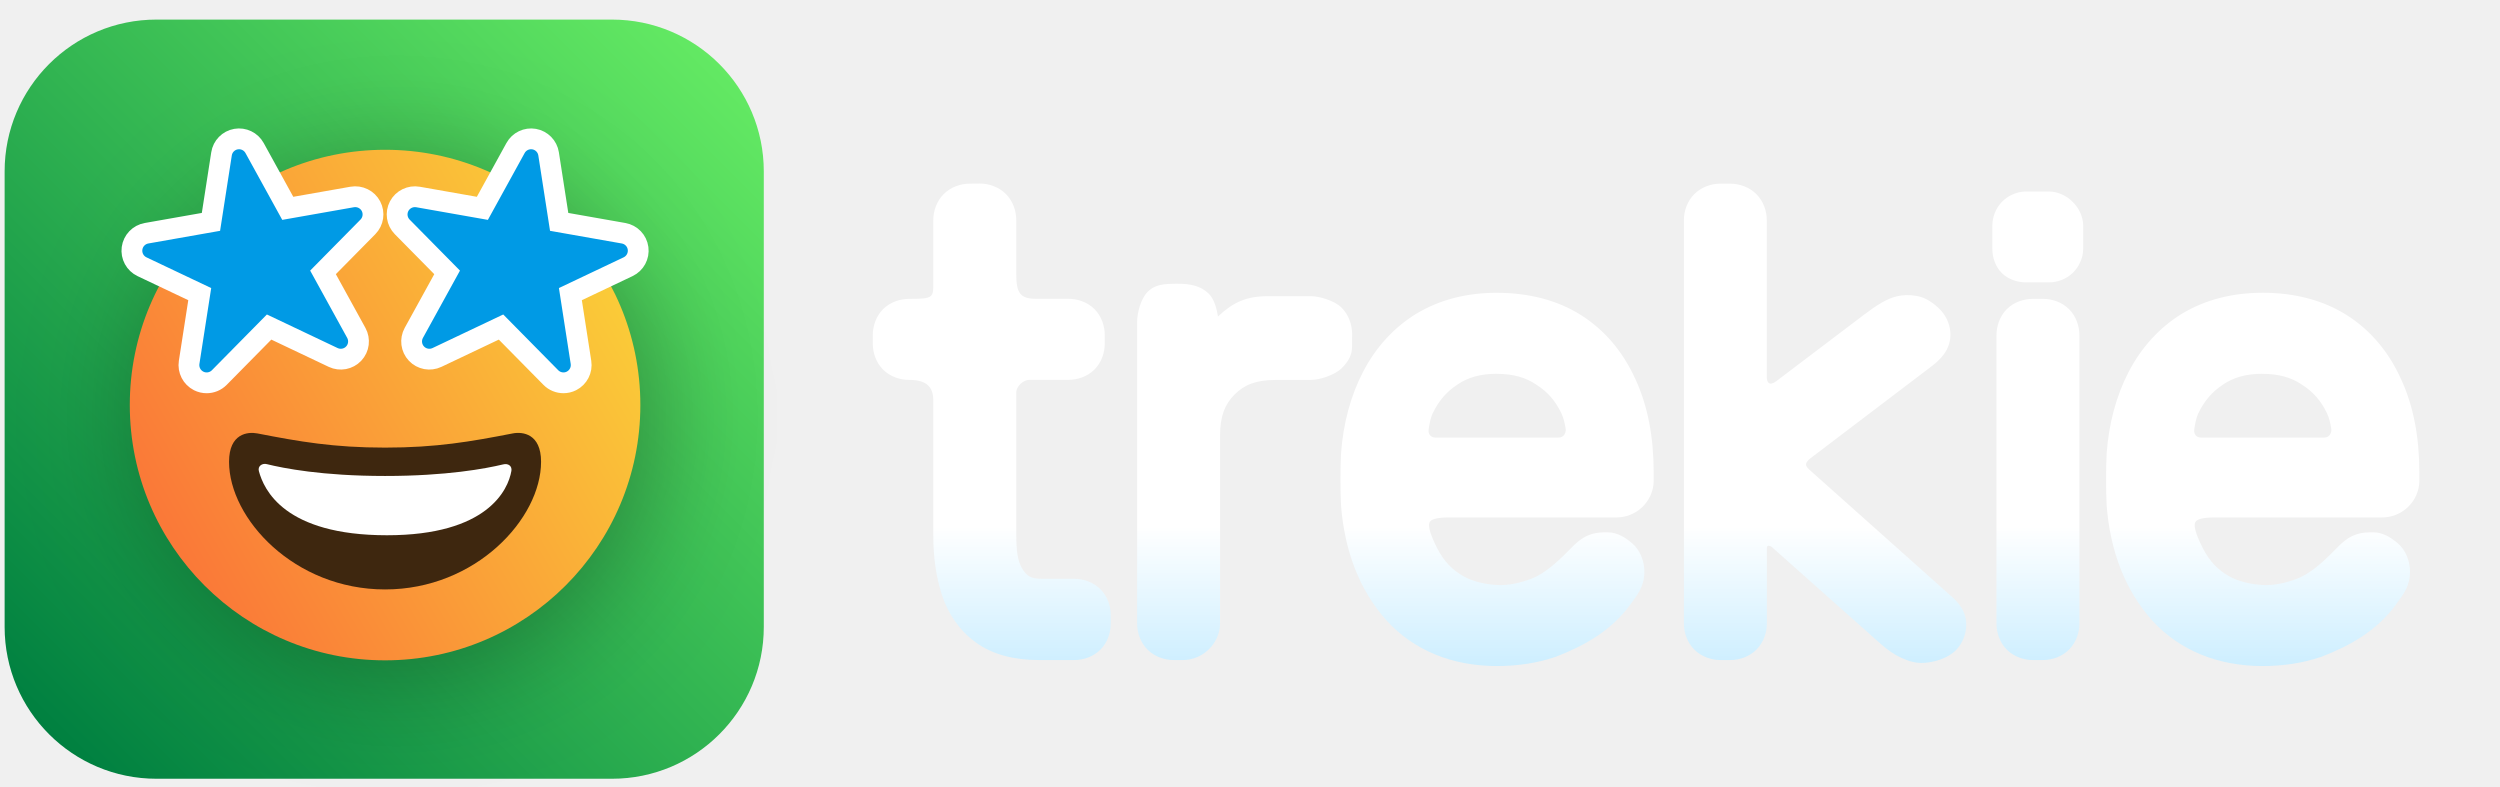
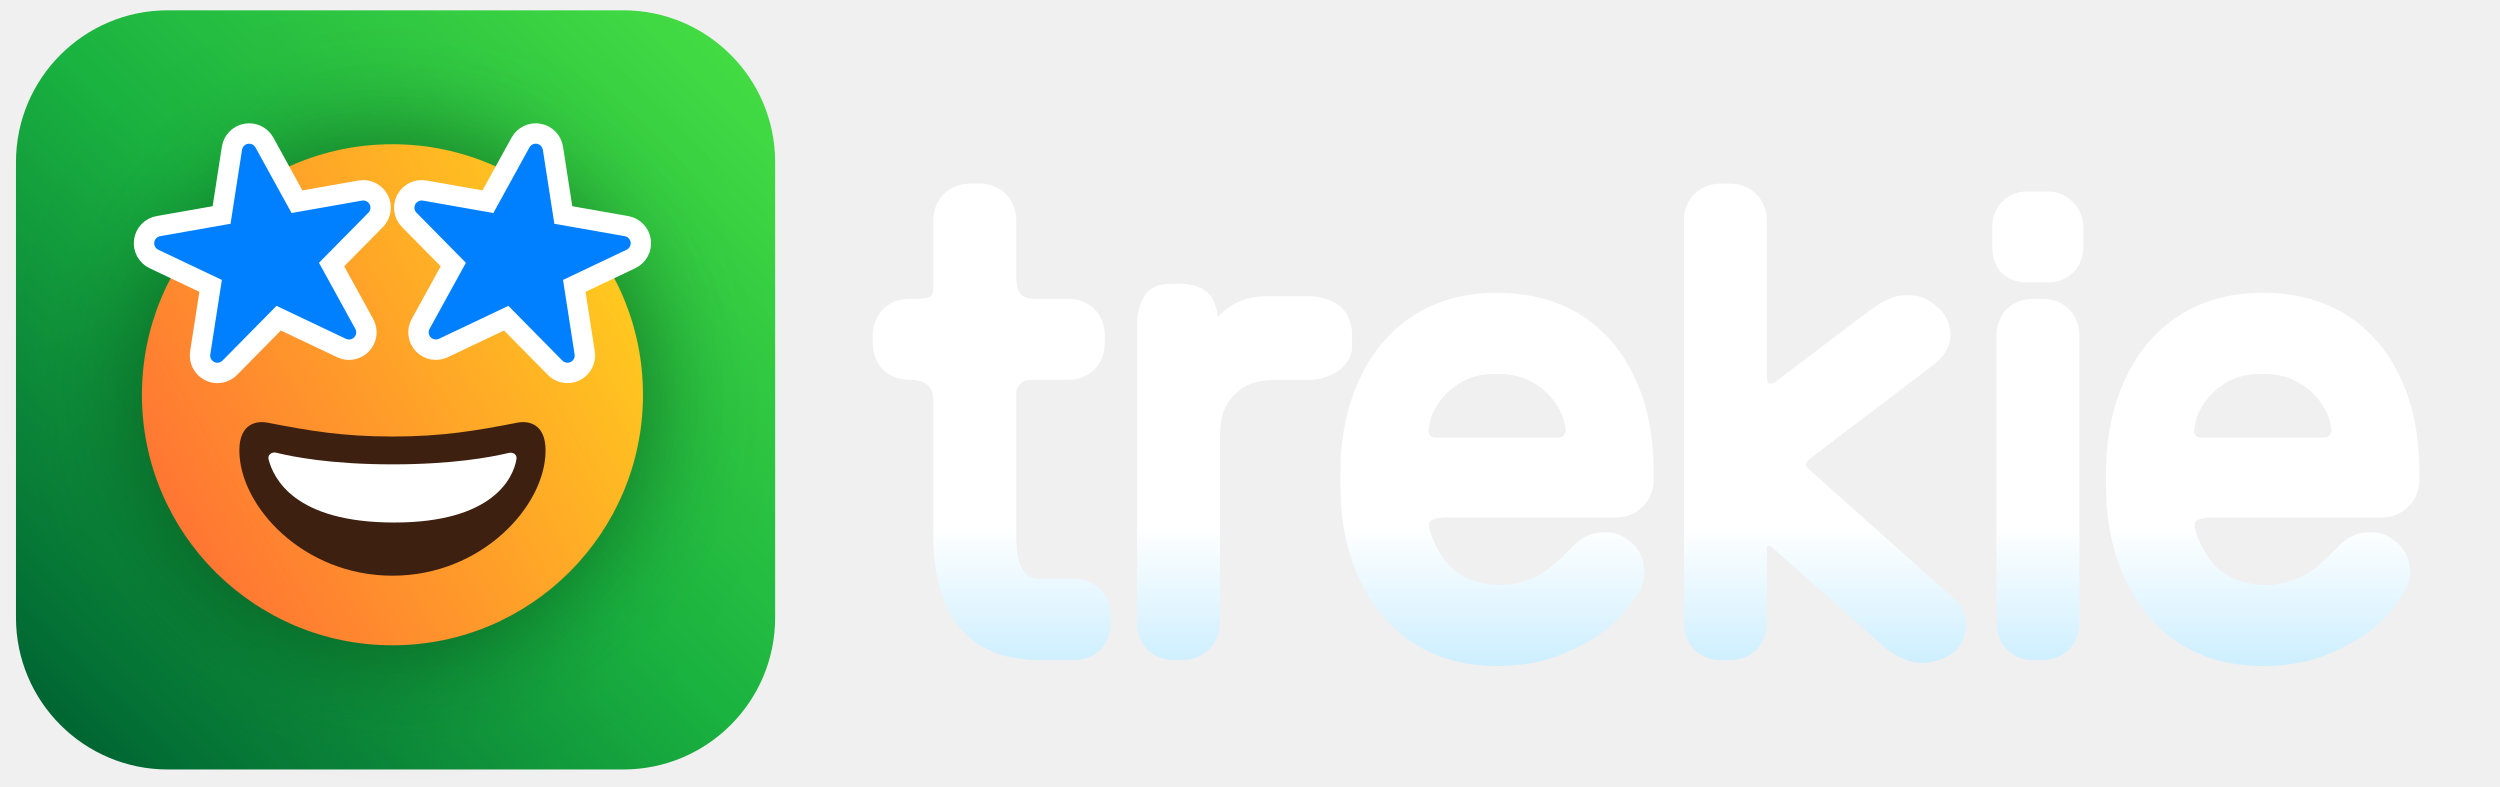
<svg xmlns="http://www.w3.org/2000/svg" xmlns:xlink="http://www.w3.org/1999/xlink" width="823.268" height="259.036" viewBox="0 0 217.823 68.537" version="1.1" id="svg5" xml:space="preserve">
  <defs id="defs2">
+     <linearGradient id="linearGradient31">
+       <stop style="stop-color:#006633;stop-opacity:1;" offset="0" id="stop29" />
+       <stop style="stop-color:#1ab240;stop-opacity:1;" offset="0.5" id="stop30" />
+       <stop style="stop-color:#43db43;stop-opacity:1;" offset="1" id="stop31" />
+     </linearGradient>
    <linearGradient id="linearGradient14">
      <stop style="stop-color:#cceeff;stop-opacity:1;" offset="0" id="stop13" />
      <stop style="stop-color:#ffffff;stop-opacity:1;" offset="0.296" id="stop14" />
    </linearGradient>
-     <linearGradient id="linearGradient118">
-       <stop style="stop-color:#fa7938;stop-opacity:1;" offset="0" id="stop117" />
-       <stop style="stop-color:#faca38;stop-opacity:1;" offset="1" id="stop118" />
-     </linearGradient>
-     <linearGradient id="linearGradient23">
-       <stop style="stop-color:#008040;stop-opacity:1;" offset="0" id="stop22" />
-       <stop style="stop-color:#63e963;stop-opacity:1;" offset="1" id="stop23" />
+     <linearGradient id="linearGradient122">
+       <stop style="stop-color:#ff7733;stop-opacity:1;" offset="0" id="stop121" />
+       <stop style="stop-color:#ffc71f;stop-opacity:1;" offset="1" id="stop122" />
    </linearGradient>
    <style id="style6568">.cls-1{fill:none;}.cls-2{clip-path:url(#clip-path);}</style>
    <style id="style6568-5">.cls-1{fill:none;}.cls-2{clip-path:url(#clip-path);}</style>
    <style id="style6568-9">.cls-1{fill:none;}.cls-2{clip-path:url(#clip-path);}</style>
    <style id="style22571">.cls-1{fill:#84d0f7;}.cls-2{fill:#aa392d;}.cls-3{fill:#7c211a;}.cls-4{fill:#e59973;}.cls-5{fill:#2d2d2d;}.cls-6{opacity:0.2;}.cls-7{opacity:0.3;}</style>
    <style id="style23309">
      .cls-1 {
        fill: none;
      }
    </style>
    <style id="style6568-7">.cls-1{fill:none;}.cls-2{clip-path:url(#clip-path);}</style>
    <style id="style6568-5-5">.cls-1{fill:none;}.cls-2{clip-path:url(#clip-path);}</style>
    <style id="style6568-9-3">.cls-1{fill:none;}.cls-2{clip-path:url(#clip-path);}</style>
    <style id="style22571-5">.cls-1{fill:#84d0f7;}.cls-2{fill:#aa392d;}.cls-3{fill:#7c211a;}.cls-4{fill:#e59973;}.cls-5{fill:#2d2d2d;}.cls-6{opacity:0.2;}.cls-7{opacity:0.3;}</style>
    <style id="style23309-6">
      .cls-1 {
        fill: none;
      }
    </style>
    <style id="style1-9">
      .cls-1 {
        fill: none;
      }
    </style>
    <rect x="223.755" y="162.305" width="120.361" height="58.945" id="rect144" />
-     <linearGradient xlink:href="#linearGradient118" id="linearGradient144" gradientUnits="userSpaceOnUse" gradientTransform="matrix(4.670535,0,0,4.670535,181.9411,604.9098)" x1="11.106" y1="14.468" x2="19.155" y2="9.821" />
-     <linearGradient xlink:href="#linearGradient23" id="linearGradient145" gradientUnits="userSpaceOnUse" gradientTransform="matrix(0.6451905,0,0,0.6451905,89.40023,201.6749)" x1="211.292" y1="762.624" x2="301.672" y2="672.244" />
    <linearGradient xlink:href="#linearGradient14" id="linearGradient148" x1="52.941" y1="46.773" x2="52.941" y2="31.754" gradientUnits="userSpaceOnUse" />
-     <filter style="color-interpolation-filters:sRGB" id="filter106" x="-0.27" y="-0.27" width="1.562" height="1.562">
-       <feFlood result="flood" in="SourceGraphic" flood-opacity="0.302" flood-color="rgb(0,0,0)" id="feFlood105" />
-       <feGaussianBlur result="blur" in="SourceGraphic" stdDeviation="5" id="feGaussianBlur105" />
-       <feOffset result="offset" in="blur" dx="1" dy="1" id="feOffset105" />
-       <feComposite result="comp1" operator="in" in="flood" in2="offset" id="feComposite105" />
-       <feComposite result="comp2" operator="over" in="SourceGraphic" in2="comp1" id="feComposite106" />
+     <filter style="color-interpolation-filters:sRGB" id="filter5-7" x="-0.275" y="-0.275" width="1.55" height="1.55">
+       <feFlood result="flood" in="SourceGraphic" flood-opacity="0.6" flood-color="rgb(0,51,13)" id="feFlood4-5" />
+       <feGaussianBlur result="blur" in="SourceGraphic" stdDeviation="5" id="feGaussianBlur4-3" />
+       <feOffset result="offset" in="blur" dx="0" dy="0" id="feOffset4-5" />
+       <feComposite result="comp1" operator="in" in="flood" in2="offset" id="feComposite4-6" />
+       <feComposite result="comp2" operator="over" in="SourceGraphic" in2="comp1" id="feComposite5-2" />
    </filter>
+     <linearGradient xlink:href="#linearGradient122" id="linearGradient7" gradientUnits="userSpaceOnUse" gradientTransform="matrix(4.583455,0,0,4.583455,183.9296,605.1178)" x1="11.106" y1="14.468" x2="19.155" y2="9.821" />
+     <linearGradient xlink:href="#linearGradient31" id="linearGradient8" gradientUnits="userSpaceOnUse" gradientTransform="matrix(0.6451905,0,0,0.6451905,90.38927,200.8661)" x1="211.292" y1="762.624" x2="301.672" y2="672.244" />
  </defs>
  <g id="layer1" transform="translate(-220.5135,-628.8826)">
-     <rect style="fill:url(#linearGradient145);fill-opacity:1;stroke-width:4.147;stroke-dasharray:none" id="rect134" width="66.146" height="66.146" x="220.916" y="630.589" rx="13.229" ry="13.229" />
-     <path fill="#ffcc4d" d="m 276.307,664.175 c 0,12.285 -9.959,22.243 -22.243,22.243 -12.285,0 -22.243,-9.959 -22.243,-22.243 0,-12.285 9.959,-22.243 22.243,-22.243 12.285,0 22.243,9.959 22.243,22.243" id="path134" style="fill:url(#linearGradient144);fill-opacity:1;stroke:#ffffff;stroke-width:0;stroke-miterlimit:4;stroke-dasharray:none;stroke-opacity:1;filter:url(#filter106)" />
-     <path fill="#664500" d="m 254.063,667.883 c -4.477,0 -7.448,-0.521 -11.122,-1.236 -0.839,-0.162 -2.471,0 -2.471,2.471 0,4.943 5.678,11.122 13.593,11.122 7.914,0 13.593,-6.179 13.593,-11.122 0,-2.471 -1.632,-2.635 -2.471,-2.471 -3.674,0.714 -6.645,1.236 -11.122,1.236 z" id="path135" style="fill:#3e270f;fill-opacity:1;stroke:none;stroke-width:0;stroke-miterlimit:4;stroke-dasharray:none" />
-     <path fill="#ffffff" d="m 243.768,669.324 c 1.422,0.351 4.8,1.03 10.295,1.03 5.356,0 8.777,-0.645 10.264,-1.003 0.483,-0.129 0.815,0.148 0.744,0.562 -0.285,1.657 -2.091,5.606 -10.842,5.606 -8.96,0 -10.732,-3.99 -11.161,-5.591 -0.116,-0.434 0.294,-0.713 0.7,-0.604 z" id="path136" style="stroke-width:0;stroke-miterlimit:4;stroke-dasharray:none" />
-     <path fill="#e95f28" d="m 251.199,646.045 -5.613,0.99 -2.892,-5.256 c -0.319,-0.58 -0.974,-0.89 -1.621,-0.776 -0.651,0.115 -1.158,0.631 -1.259,1.284 l -0.921,5.928 -5.613,0.99 c -0.661,0.116 -1.171,0.649 -1.262,1.315 -0.09,0.666 0.261,1.314 0.869,1.603 l 5.029,2.387 -0.924,5.946 c -0.103,0.662 0.234,1.315 0.832,1.618 0.221,0.111 0.458,0.164 0.695,0.164 0.404,0 0.803,-0.158 1.101,-0.46 l 4.34,-4.401 5.583,2.651 c 0.606,0.287 1.327,0.152 1.787,-0.336 0.46,-0.488 0.551,-1.216 0.229,-1.803 l -2.902,-5.274 3.911,-3.964 c 0.472,-0.478 0.58,-1.207 0.268,-1.803 -0.314,-0.596 -0.98,-0.918 -1.637,-0.803 z m 5.729,0 5.613,0.99 2.892,-5.256 c 0.319,-0.58 0.974,-0.89 1.621,-0.776 0.65,0.115 1.157,0.631 1.258,1.284 l 0.921,5.928 5.613,0.99 c 0.662,0.116 1.173,0.648 1.262,1.314 0.089,0.666 -0.261,1.314 -0.869,1.603 l -5.029,2.387 0.924,5.946 c 0.103,0.662 -0.234,1.315 -0.832,1.618 -0.221,0.111 -0.458,0.164 -0.694,0.164 -0.404,0 -0.803,-0.158 -1.101,-0.46 l -4.34,-4.4 -5.583,2.651 c -0.606,0.287 -1.327,0.152 -1.787,-0.336 -0.46,-0.488 -0.551,-1.216 -0.229,-1.803 l 2.902,-5.273 -3.911,-3.964 c -0.472,-0.478 -0.58,-1.207 -0.268,-1.803 0.315,-0.596 0.981,-0.918 1.639,-0.803 z" id="path137" style="fill:#009ae5;fill-opacity:1;stroke:#ffffff;stroke-width:1.812;stroke-miterlimit:4;stroke-dasharray:none;stroke-opacity:1" />
    <g aria-label="trekie" id="g144" style="font-size:10.583px;line-height:1.25;fill:#21272c;fill-opacity:1;stroke-width:0.265" transform="matrix(2.793953,0,0,2.793953,210.854,556.4949)">
      <g aria-label="trekie" id="g137" style="font-family:Rubik;-inkscape-font-specification:Rubik;fill:#21272c;fill-opacity:1;stroke-width:0.07" />
      <text xml:space="preserve" transform="scale(0.2645833)" id="text137" style="font-size:40px;line-height:1.25;font-family:Rubik;-inkscape-font-specification:Rubik;white-space:pre;shape-inside:url(#rect144);display:inline;fill:#21272c;fill-opacity:1" />
      <path id="path138" style="font-weight:300;-inkscape-font-specification:'Rubik Light';fill:url(#linearGradient148);fill-opacity:1;stroke-width:0.073" d="m 33.697,31.636 c -0.283,0 -0.591,0.106 -0.81,0.325 -0.219,0.219 -0.325,0.527 -0.325,0.81 v 1.928 c 0,0.491 0.017,0.53 -0.756,0.53 -0.27,0 -0.583,0.094 -0.81,0.321 -0.227,0.227 -0.321,0.54 -0.321,0.81 v 0.265 c 0,0.27 0.094,0.583 0.321,0.81 0.227,0.227 0.54,0.321 0.81,0.321 0.54,0 0.756,0.21 0.756,0.644 v 4.218 c 0,0.653 0.084,1.26 0.261,1.819 0.192,0.607 0.553,1.131 1.054,1.498 0.535,0.392 1.215,0.557 1.973,0.557 h 1.115 c 0.283,0 0.591,-0.106 0.81,-0.325 0.227,-0.227 0.321,-0.54 0.321,-0.81 v -0.263 c 3e-6,-0.27 -0.094,-0.583 -0.321,-0.81 -0.219,-0.219 -0.528,-0.325 -0.81,-0.325 h -1.022 c -0.354,0 -0.481,-0.097 -0.623,-0.344 -0.121,-0.219 -0.171,-0.492 -0.171,-1.075 v -4.379 c 0,-0.231 0.245,-0.407 0.405,-0.407 h 1.224 c 0.27,0 0.583,-0.094 0.81,-0.321 0.227,-0.227 0.321,-0.54 0.321,-0.81 v -0.265 c 0,-0.27 -0.094,-0.583 -0.321,-0.81 -0.227,-0.227 -0.54,-0.321 -0.81,-0.321 h -1.006 c -0.509,0 -0.623,-0.186 -0.623,-0.785 v -1.674 c 0,-0.283 -0.105,-0.591 -0.324,-0.81 -0.213,-0.213 -0.521,-0.325 -0.806,-0.325 z m 23.404,0 c -0.285,-5.3e-5 -0.593,0.112 -0.806,0.325 -0.219,0.219 -0.325,0.527 -0.325,0.81 v 12.586 c -3e-6,0.283 0.106,0.591 0.325,0.81 0.213,0.213 0.521,0.325 0.806,0.325 h 0.321 c 0.283,0 0.591,-0.106 0.81,-0.325 0.219,-0.219 0.325,-0.527 0.325,-0.81 v -2.369 c 0,-0.079 0.096,-0.084 0.195,0.016 l 3.357,2.986 c 0.204,0.182 0.426,0.336 0.638,0.431 0.184,0.083 0.42,0.18 0.722,0.159 0.296,-0.021 0.712,-0.127 0.98,-0.392 0.21,-0.208 0.325,-0.515 0.325,-0.792 8e-6,-0.459 -0.265,-0.71 -0.476,-0.905 -0.004,-0.003 -0.008,-0.005 -0.012,-0.008 l -0.002,-0.002 -4.413,-3.935 c -0.13,-0.13 -0.122,-0.187 0.01,-0.319 l 3.848,-2.922 c 0.158,-0.12 0.334,-0.296 0.444,-0.501 v -3.7e-4 -5.55e-4 -5.55e-4 -5.55e-4 -3.7e-4 -5.55e-4 -5.55e-4 -5.55e-4 c 0.217,-0.431 0.088,-0.927 -0.211,-1.233 v -5.54e-4 -5.55e-4 -5.55e-4 -3.7e-4 c -0.187,-0.187 -0.434,-0.376 -0.73,-0.427 -0.479,-0.083 -0.803,0.041 -1.098,0.211 -0.199,0.115 -0.384,0.251 -0.522,0.357 v -0.002 l -2.752,2.085 c -5e-6,6.73e-4 -5e-6,0.001 0,0.002 -0.243,0.177 -0.306,0.033 -0.306,-0.139 v -4.88 c 0,-0.283 -0.106,-0.591 -0.325,-0.81 -0.219,-0.219 -0.527,-0.325 -0.81,-0.325 z m 9.496,0.246 c -0.257,0.008 -0.54,0.136 -0.723,0.336 -0.19,0.201 -0.285,0.481 -0.285,0.719 v 0.744 c 3e-6,0.246 0.09,0.538 0.292,0.74 0.202,0.202 0.495,0.293 0.741,0.293 h 0.744 c 0.239,2e-6 0.517,-0.095 0.719,-0.285 0.206,-0.189 0.336,-0.484 0.336,-0.748 v -0.744 c 0,-0.257 -0.128,-0.54 -0.325,-0.73 -0.19,-0.197 -0.473,-0.325 -0.73,-0.325 h -0.744 c -0.008,0 -0.016,-2.52e-4 -0.025,0 z m -26.406,2.875 c -0.435,0.002 -0.717,0.014 -0.958,0.268 -0.204,0.216 -0.315,0.645 -0.315,0.923 v 9.409 c 0,0.283 0.106,0.591 0.325,0.81 0.219,0.219 0.527,0.325 0.81,0.325 h 0.3 c 0.278,0 0.569,-0.113 0.784,-0.317 0.228,-0.21 0.367,-0.52 0.367,-0.817 v -5.858 c 0,-0.619 0.155,-0.99 0.454,-1.289 0.301,-0.301 0.666,-0.454 1.285,-0.454 h 1.089 c 0.143,0 0.337,-0.04 0.495,-0.099 0.169,-0.063 0.349,-0.144 0.471,-0.267 0.226,-0.226 0.323,-0.423 0.323,-0.678 0,-0.106 0.003,-0.296 0.002,-0.396 -0.003,-0.283 -0.106,-0.591 -0.325,-0.81 -0.123,-0.123 -0.296,-0.206 -0.471,-0.267 -0.176,-0.06 -0.353,-0.095 -0.495,-0.095 h -1.333 c -0.668,0 -1.084,0.187 -1.56,0.634 -10e-4,-0.006 -10e-4,-0.007 -0.002,-0.014 -0.03,-0.173 -0.091,-0.505 -0.286,-0.699 -0.244,-0.244 -0.584,-0.31 -0.96,-0.308 z m 9.943,0.282 c -0.923,0 -1.771,0.211 -2.497,0.647 0.004,-0.002 -1.62e-4,-9.31e-4 -0.01,0.004 a 0.133,0.133 0 0 0 -0.006,0.004 c -0.703,0.434 -1.263,1.051 -1.656,1.809 -0.39,0.751 -0.619,1.609 -0.688,2.548 a 0.133,0.133 0 0 0 0,0.01 c -2e-6,0.001 -2e-6,0.002 0,0.004 -0.014,0.221 -0.017,0.532 -0.017,0.795 0,0.263 0.003,0.575 0.017,0.796 -1.3e-5,0.003 -10e-6,0.003 0,0.006 7.5e-5,10e-4 -6.7e-5,0.003 0,0.004 a 0.133,0.133 0 0 0 0,0.005 c 0.11,1.418 0.575,2.639 1.409,3.575 a 0.133,0.133 0 0 0 0.004,0.004 c 0.855,0.945 2.064,1.429 3.444,1.429 0.66,0 1.271,-0.094 1.834,-0.286 a 0.133,0.133 0 0 0 0.006,-0.002 c 0.903,-0.349 1.731,-0.813 2.331,-1.636 a 0.133,0.133 0 0 0 0,-1.85e-4 0.133,0.133 0 0 0 0,-1.85e-4 0.133,0.133 0 0 0 0,-1.85e-4 0.133,0.133 0 0 0 0,-1.85e-4 0.133,0.133 0 0 0 0,-1.85e-4 0.133,0.133 0 0 0 0,-1.85e-4 0.133,0.133 0 0 0 0,-1.85e-4 0.133,0.133 0 0 0 0,-1.85e-4 0.133,0.133 0 0 0 0,-1.85e-4 0.133,0.133 0 0 0 0,-1.85e-4 0.133,0.133 0 0 0 0,-1.85e-4 c 0.211,-0.298 0.432,-0.541 0.432,-1.022 0,-0.319 -0.129,-0.666 -0.381,-0.88 -0.194,-0.164 -0.45,-0.342 -0.769,-0.342 -0.33,0 -0.634,0.016 -1.02,0.379 a 0.133,0.133 0 0 0 -0.004,0.002 c -0.432,0.433 -0.847,0.876 -1.376,1.076 -0.337,0.126 -0.698,0.205 -1.044,0.186 -0.409,-0.023 -0.833,-0.123 -1.16,-0.34 -0.347,-0.231 -0.571,-0.502 -0.786,-0.968 -0.086,-0.185 -0.141,-0.334 -0.163,-0.445 -0.022,-0.11 -0.011,-0.173 0.01,-0.211 0.022,-0.038 0.064,-0.072 0.164,-0.1 0.1,-0.028 0.25,-0.043 0.448,-0.043 h 5.22 c 0.267,0 0.565,-0.105 0.783,-0.311 0.229,-0.211 0.368,-0.522 0.368,-0.82 v -0.282 c 0,-1.083 -0.18,-2.058 -0.57,-2.901 l -0.002,-0.002 C 54.077,36.89 53.504,36.205 52.765,35.737 52.017,35.264 51.123,35.04 50.135,35.04 Z m 23.876,0 c -0.923,0 -1.771,0.211 -2.497,0.647 0.004,-0.002 -1.61e-4,-9.31e-4 -0.01,0.004 a 0.133,0.133 0 0 0 -0.006,0.004 c -0.703,0.434 -1.262,1.051 -1.656,1.809 -0.39,0.751 -0.619,1.609 -0.688,2.548 a 0.133,0.133 0 0 0 0,0.01 c -3e-6,0.001 -3e-6,0.002 0,0.004 -0.014,0.221 -0.017,0.532 -0.017,0.795 0,0.263 0.003,0.575 0.017,0.796 -1.4e-5,0.003 -1.2e-5,0.003 0,0.006 7.4e-5,10e-4 -6.8e-5,0.003 0,0.004 a 0.133,0.133 0 0 0 0,0.005 c 0.11,1.418 0.575,2.639 1.409,3.575 a 0.133,0.133 0 0 0 0.004,0.004 c 0.855,0.945 2.064,1.429 3.444,1.429 0.66,0 1.271,-0.094 1.834,-0.286 a 0.133,0.133 0 0 0 0.006,-0.002 c 0.903,-0.349 1.731,-0.813 2.331,-1.636 a 0.133,0.133 0 0 0 0,-1.85e-4 0.133,0.133 0 0 0 0,-1.85e-4 0.133,0.133 0 0 0 0,-1.85e-4 0.133,0.133 0 0 0 0,-1.85e-4 0.133,0.133 0 0 0 0,-1.85e-4 0.133,0.133 0 0 0 0,-1.85e-4 0.133,0.133 0 0 0 0,-1.85e-4 0.133,0.133 0 0 0 0,-1.85e-4 0.133,0.133 0 0 0 0,-1.85e-4 0.133,0.133 0 0 0 0,-1.85e-4 0.133,0.133 0 0 0 0,-1.85e-4 c 0.211,-0.298 0.432,-0.541 0.432,-1.022 0,-0.319 -0.129,-0.666 -0.381,-0.88 -0.194,-0.164 -0.45,-0.342 -0.769,-0.342 -0.33,0 -0.634,0.016 -1.02,0.379 a 0.133,0.133 0 0 0 -0.003,0.002 c -0.432,0.433 -0.847,0.876 -1.376,1.076 -0.337,0.126 -0.697,0.205 -1.044,0.186 -0.409,-0.023 -0.833,-0.123 -1.16,-0.34 -0.347,-0.231 -0.571,-0.502 -0.786,-0.968 -0.086,-0.185 -0.14,-0.334 -0.163,-0.445 -0.022,-0.11 -0.012,-0.173 0.01,-0.211 0.022,-0.038 0.064,-0.072 0.164,-0.1 0.1,-0.028 0.25,-0.043 0.448,-0.043 h 5.22 c 0.267,0 0.565,-0.105 0.783,-0.311 0.229,-0.211 0.368,-0.522 0.368,-0.82 v -0.282 c 0,-1.083 -0.18,-2.058 -0.57,-2.901 l -0.002,-0.002 c -0.377,-0.84 -0.95,-1.525 -1.69,-1.993 -0.748,-0.473 -1.642,-0.698 -2.63,-0.698 z m -7.161,0.19 c -0.27,0 -0.583,0.094 -0.81,0.321 -0.227,0.227 -0.321,0.54 -0.321,0.81 v 8.997 c 0,0.27 0.094,0.583 0.321,0.81 0.219,0.219 0.527,0.325 0.81,0.325 h 0.321 c 0.283,0 0.591,-0.106 0.81,-0.325 0.226,-0.226 0.323,-0.539 0.323,-0.81 v -8.997 c 0,-0.27 -0.096,-0.583 -0.323,-0.81 -0.227,-0.227 -0.54,-0.321 -0.81,-0.321 z m -16.715,2.338 1.85e-4,1.85e-4 c 0.517,0 0.9,0.114 1.227,0.333 a 0.133,0.133 0 0 0 0.002,0.002 c 0.011,0.007 0.011,0.008 0.006,0.004 a 0.133,0.133 0 0 0 0.004,0.002 c 0.345,0.22 0.591,0.5 0.778,0.894 0.065,0.137 0.104,0.303 0.132,0.483 a 0.133,0.133 0 0 0 0.002,0.015 c 0.003,0.01 -8.09e-4,0.095 -0.038,0.153 -0.038,0.059 -0.088,0.102 -0.199,0.102 H 48.229 c -0.162,0 -0.237,-0.113 -0.22,-0.251 0.026,-0.188 0.061,-0.361 0.124,-0.503 a 0.133,0.133 0 0 0 0.004,-0.004 c 0.189,-0.395 0.435,-0.674 0.767,-0.893 a 0.133,0.133 0 0 0 0.012,-0.01 c 0.326,-0.215 0.706,-0.329 1.219,-0.329 z m 23.876,0 v 1.85e-4 c 0.517,0 0.9,0.114 1.227,0.333 a 0.133,0.133 0 0 0 0.002,0.002 c 0.011,0.007 0.011,0.008 0.006,0.004 a 0.133,0.133 0 0 0 0.004,0.002 c 0.345,0.22 0.591,0.5 0.778,0.894 0.065,0.137 0.104,0.303 0.132,0.483 a 0.133,0.133 0 0 0 0.002,0.015 c 0.003,0.01 -8.07e-4,0.095 -0.038,0.153 -0.038,0.059 -0.088,0.102 -0.199,0.102 h -3.819 c -0.162,0 -0.237,-0.113 -0.22,-0.251 0.026,-0.188 0.061,-0.361 0.124,-0.503 a 0.133,0.133 0 0 0 0.004,-0.004 c 0.189,-0.395 0.434,-0.674 0.767,-0.893 a 0.133,0.133 0 0 0 0.012,-0.01 c 0.326,-0.215 0.707,-0.329 1.22,-0.329 z" />
    </g>
+     <rect style="fill:url(#linearGradient8);fill-opacity:1;stroke-width:4.147" id="rect3" width="66.146" height="66.146" x="221.905" y="629.781" rx="13.229" ry="13.229" />
+     <path fill="#ffcc4d" d="m 276.536,663.278 c 0,12.056 -9.773,21.829 -21.829,21.829 -12.056,0 -21.829,-9.773 -21.829,-21.829 0,-12.056 9.773,-21.829 21.829,-21.829 12.056,0 21.829,9.773 21.829,21.829" id="path3" style="fill:url(#linearGradient7);fill-opacity:1;stroke:#ffffff;stroke-width:0;stroke-miterlimit:4;stroke-dasharray:none;stroke-opacity:1;filter:url(#filter5-7)" />
+     <path fill="#664500" d="m 254.707,666.917 c -4.394,0 -7.309,-0.512 -10.914,-1.213 -0.823,-0.159 -2.425,0 -2.425,2.425 0,4.851 5.572,10.914 13.34,10.914 7.766,0 13.34,-6.064 13.34,-10.914 0,-2.425 -1.602,-2.585 -2.425,-2.425 -3.605,0.701 -6.521,1.213 -10.914,1.213 z" id="path4" style="fill:#3d200f;fill-opacity:1;stroke:none;stroke-width:0;stroke-miterlimit:4;stroke-dasharray:none" />
+     <path fill="#ffffff" d="m 244.604,668.331 c 1.396,0.345 4.71,1.011 10.103,1.011 5.256,0 8.613,-0.633 10.073,-0.984 0.474,-0.127 0.8,0.145 0.73,0.551 -0.28,1.626 -2.052,5.501 -10.64,5.501 -8.793,0 -10.532,-3.916 -10.953,-5.487 -0.114,-0.426 0.288,-0.699 0.687,-0.593 z" id="path5" style="stroke-width:0;stroke-miterlimit:4;stroke-dasharray:none" />
+     <path fill="#e95f28" d="m 251.896,645.486 -5.508,0.971 -2.838,-5.158 c -0.313,-0.569 -0.956,-0.873 -1.591,-0.762 -0.639,0.113 -1.136,0.62 -1.236,1.26 l -0.903,5.817 -5.508,0.971 c -0.649,0.114 -1.15,0.637 -1.238,1.29 -0.088,0.654 0.256,1.289 0.853,1.573 l 4.936,2.343 -0.907,5.836 c -0.101,0.65 0.229,1.29 0.816,1.587 0.217,0.109 0.45,0.161 0.682,0.161 0.397,0 0.788,-0.155 1.081,-0.451 l 4.259,-4.318 5.479,2.601 c 0.594,0.281 1.302,0.149 1.754,-0.33 0.451,-0.479 0.541,-1.193 0.224,-1.769 l -2.847,-5.176 3.838,-3.89 c 0.463,-0.469 0.569,-1.185 0.263,-1.769 -0.308,-0.585 -0.962,-0.901 -1.607,-0.788 z m 5.622,0 5.508,0.971 2.838,-5.158 c 0.313,-0.569 0.956,-0.873 1.591,-0.762 0.638,0.113 1.135,0.62 1.235,1.26 l 0.903,5.817 5.508,0.971 c 0.65,0.114 1.151,0.635 1.238,1.289 0.087,0.654 -0.256,1.289 -0.853,1.573 l -4.936,2.343 0.907,5.836 c 0.101,0.65 -0.229,1.29 -0.816,1.587 -0.217,0.109 -0.45,0.161 -0.682,0.161 -0.397,0 -0.788,-0.155 -1.081,-0.451 l -4.259,-4.318 -5.479,2.601 c -0.594,0.281 -1.302,0.149 -1.754,-0.33 -0.451,-0.479 -0.541,-1.193 -0.224,-1.769 l 2.847,-5.175 -3.838,-3.89 c -0.463,-0.469 -0.569,-1.185 -0.263,-1.769 0.309,-0.585 0.963,-0.901 1.608,-0.788 z" id="path6" style="fill:#0080ff;fill-opacity:1;stroke:#ffffff;stroke-width:1.778;stroke-miterlimit:4;stroke-dasharray:none;stroke-opacity:1" />
  </g>
  <style type="text/css" id="style1941">
	.st0{fill:none;stroke:#000000;stroke-width:2;stroke-linecap:round;stroke-linejoin:round;stroke-miterlimit:10;}
</style>
  <style type="text/css" id="style1941-0">
	.st0{fill:none;stroke:#000000;stroke-width:2;stroke-linecap:round;stroke-linejoin:round;stroke-miterlimit:10;}
</style>
  <style type="text/css" id="style1941-7">
	.st0{fill:none;stroke:#000000;stroke-width:2;stroke-linecap:round;stroke-linejoin:round;stroke-miterlimit:10;}
</style>
  <style type="text/css" id="style22485">
	.st0{fill:none;stroke:#6C3DB7;stroke-width:4;stroke-linecap:round;stroke-linejoin:round;stroke-miterlimit:10;}
	.st1{fill:none;stroke:#1F992A;stroke-width:4;stroke-linecap:round;stroke-linejoin:round;stroke-miterlimit:10;}
	.st2{fill:none;stroke:#6A83BA;stroke-width:4;stroke-linecap:round;stroke-linejoin:round;stroke-miterlimit:10;}
	.st3{fill:#8A8AFF;stroke:#8A8AFF;stroke-width:2;stroke-linecap:round;stroke-linejoin:round;stroke-miterlimit:10;}
	.st4{fill:#6C3DB7;stroke:#6C3DB7;stroke-width:2;stroke-linecap:round;stroke-linejoin:round;stroke-miterlimit:10;}
	.st5{fill:#A576FF;stroke:#A576FF;stroke-width:2;stroke-linecap:round;stroke-linejoin:round;stroke-miterlimit:10;}
	.st6{fill:#F2BB41;stroke:#F2BB41;stroke-width:2;stroke-linecap:round;stroke-linejoin:round;stroke-miterlimit:10;}
	.st7{fill:#E08838;stroke:#E08838;stroke-width:2;stroke-linecap:round;stroke-linejoin:round;stroke-miterlimit:10;}
	.st8{fill:#1F992A;stroke:#1F992A;stroke-width:2;stroke-linecap:round;stroke-linejoin:round;stroke-miterlimit:10;}
	.st9{fill:#5EC11E;stroke:#5EC11E;stroke-width:2;stroke-linecap:round;stroke-linejoin:round;stroke-miterlimit:10;}
	.st10{fill:#E3FAFF;stroke:#E3FAFF;stroke-width:2;stroke-linecap:round;stroke-linejoin:round;stroke-miterlimit:10;}
	.st11{fill:#FF5093;stroke:#FF5093;stroke-width:2;stroke-linecap:round;stroke-linejoin:round;stroke-miterlimit:10;}
	.st12{fill:#B7257F;stroke:#B7257F;stroke-width:2;stroke-linecap:round;stroke-linejoin:round;stroke-miterlimit:10;}
	.st13{fill:#5189E5;stroke:#5189E5;stroke-width:2;stroke-linecap:round;stroke-linejoin:round;stroke-miterlimit:10;}
	.st14{fill:#6EBAFF;stroke:#6EBAFF;stroke-width:2;stroke-linecap:round;stroke-linejoin:round;stroke-miterlimit:10;}
	.st15{fill:#EDD977;stroke:#EDD977;stroke-width:2;stroke-linecap:round;stroke-linejoin:round;stroke-miterlimit:10;}
	.st16{fill:#8C43FF;stroke:#8C43FF;stroke-width:2;stroke-linecap:round;stroke-linejoin:round;stroke-miterlimit:10;}
	.st17{fill:#5252BA;stroke:#5252BA;stroke-width:2;stroke-linecap:round;stroke-linejoin:round;stroke-miterlimit:10;}
	.st18{fill:none;stroke:#E3FAFF;stroke-width:4;stroke-linecap:round;stroke-linejoin:round;stroke-miterlimit:10;}
	.st19{fill:#354C75;stroke:#354C75;stroke-width:2;stroke-linecap:round;stroke-linejoin:round;stroke-miterlimit:10;}
</style>
  <style type="text/css" id="style23106">
	.st0{fill:none;stroke:#000000;stroke-width:2;stroke-linecap:round;stroke-linejoin:round;stroke-miterlimit:10;}
	.st1{fill:none;stroke:#000000;stroke-width:2;stroke-linejoin:round;stroke-miterlimit:10;}
</style>
  <style type="text/css" id="style1941-1">
	.st0{fill:none;stroke:#000000;stroke-width:2;stroke-linecap:round;stroke-linejoin:round;stroke-miterlimit:10;}
</style>
  <style type="text/css" id="style1941-0-8">
	.st0{fill:none;stroke:#000000;stroke-width:2;stroke-linecap:round;stroke-linejoin:round;stroke-miterlimit:10;}
</style>
  <style type="text/css" id="style1941-7-7">
	.st0{fill:none;stroke:#000000;stroke-width:2;stroke-linecap:round;stroke-linejoin:round;stroke-miterlimit:10;}
</style>
  <style type="text/css" id="style22485-9">
	.st0{fill:none;stroke:#6C3DB7;stroke-width:4;stroke-linecap:round;stroke-linejoin:round;stroke-miterlimit:10;}
	.st1{fill:none;stroke:#1F992A;stroke-width:4;stroke-linecap:round;stroke-linejoin:round;stroke-miterlimit:10;}
	.st2{fill:none;stroke:#6A83BA;stroke-width:4;stroke-linecap:round;stroke-linejoin:round;stroke-miterlimit:10;}
	.st3{fill:#8A8AFF;stroke:#8A8AFF;stroke-width:2;stroke-linecap:round;stroke-linejoin:round;stroke-miterlimit:10;}
	.st4{fill:#6C3DB7;stroke:#6C3DB7;stroke-width:2;stroke-linecap:round;stroke-linejoin:round;stroke-miterlimit:10;}
	.st5{fill:#A576FF;stroke:#A576FF;stroke-width:2;stroke-linecap:round;stroke-linejoin:round;stroke-miterlimit:10;}
	.st6{fill:#F2BB41;stroke:#F2BB41;stroke-width:2;stroke-linecap:round;stroke-linejoin:round;stroke-miterlimit:10;}
	.st7{fill:#E08838;stroke:#E08838;stroke-width:2;stroke-linecap:round;stroke-linejoin:round;stroke-miterlimit:10;}
	.st8{fill:#1F992A;stroke:#1F992A;stroke-width:2;stroke-linecap:round;stroke-linejoin:round;stroke-miterlimit:10;}
	.st9{fill:#5EC11E;stroke:#5EC11E;stroke-width:2;stroke-linecap:round;stroke-linejoin:round;stroke-miterlimit:10;}
	.st10{fill:#E3FAFF;stroke:#E3FAFF;stroke-width:2;stroke-linecap:round;stroke-linejoin:round;stroke-miterlimit:10;}
	.st11{fill:#FF5093;stroke:#FF5093;stroke-width:2;stroke-linecap:round;stroke-linejoin:round;stroke-miterlimit:10;}
	.st12{fill:#B7257F;stroke:#B7257F;stroke-width:2;stroke-linecap:round;stroke-linejoin:round;stroke-miterlimit:10;}
	.st13{fill:#5189E5;stroke:#5189E5;stroke-width:2;stroke-linecap:round;stroke-linejoin:round;stroke-miterlimit:10;}
	.st14{fill:#6EBAFF;stroke:#6EBAFF;stroke-width:2;stroke-linecap:round;stroke-linejoin:round;stroke-miterlimit:10;}
	.st15{fill:#EDD977;stroke:#EDD977;stroke-width:2;stroke-linecap:round;stroke-linejoin:round;stroke-miterlimit:10;}
	.st16{fill:#8C43FF;stroke:#8C43FF;stroke-width:2;stroke-linecap:round;stroke-linejoin:round;stroke-miterlimit:10;}
	.st17{fill:#5252BA;stroke:#5252BA;stroke-width:2;stroke-linecap:round;stroke-linejoin:round;stroke-miterlimit:10;}
	.st18{fill:none;stroke:#E3FAFF;stroke-width:4;stroke-linecap:round;stroke-linejoin:round;stroke-miterlimit:10;}
	.st19{fill:#354C75;stroke:#354C75;stroke-width:2;stroke-linecap:round;stroke-linejoin:round;stroke-miterlimit:10;}
</style>
  <style type="text/css" id="style23106-2">
	.st0{fill:none;stroke:#000000;stroke-width:2;stroke-linecap:round;stroke-linejoin:round;stroke-miterlimit:10;}
	.st1{fill:none;stroke:#000000;stroke-width:2;stroke-linejoin:round;stroke-miterlimit:10;}
</style>
  <style type="text/css" id="style4736">

	.st0{fill:#D1D1D1;}
	.st1{fill:#454545;}

</style>
  <style type="text/css" id="style1">
	.st0{fill:none;stroke:#000000;stroke-width:2;stroke-linecap:round;stroke-linejoin:round;stroke-miterlimit:10;}
</style>
  <style type="text/css" id="style1-4">
	.linesandangles_een{fill:#111918;}
</style>
  <style type="text/css" id="style1-2">
	.st0{fill:#000000;}
</style>
  <style type="text/css" id="style1-5">
	.st0{fill:#000000;}
</style>
  <style type="text/css" id="style1-1">
	.st0{fill:#000000;}
</style>
</svg>
